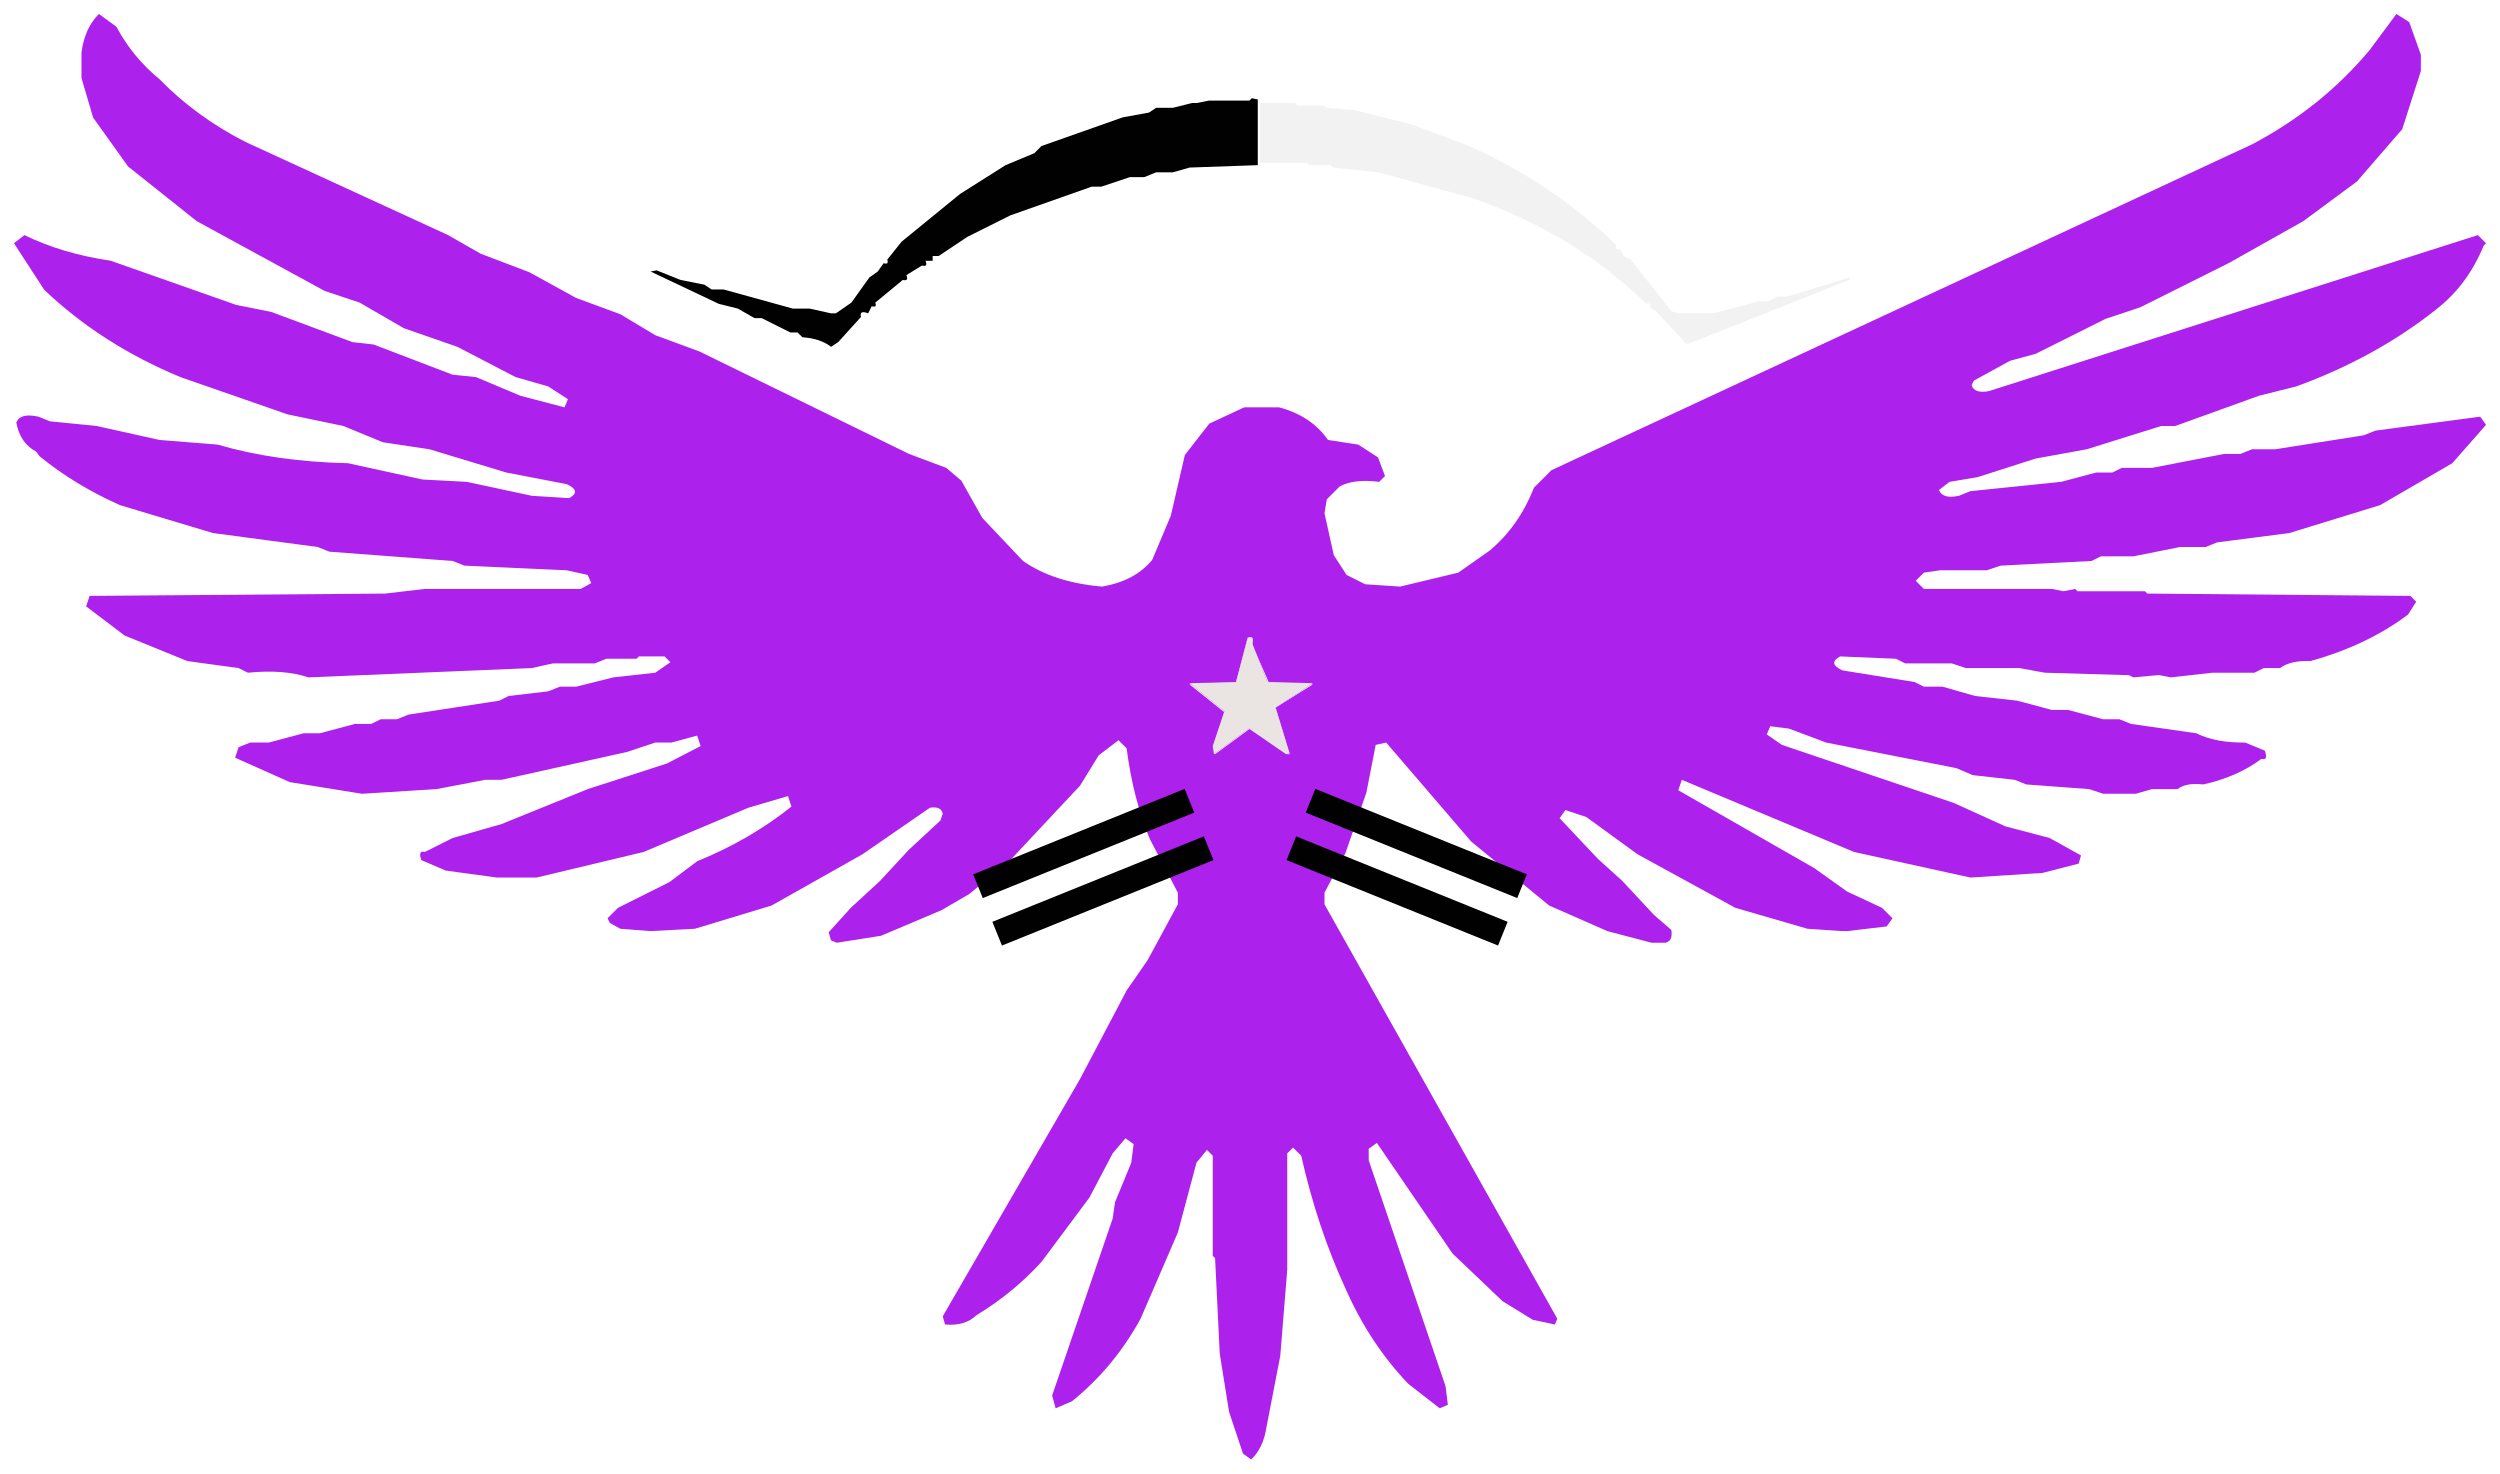
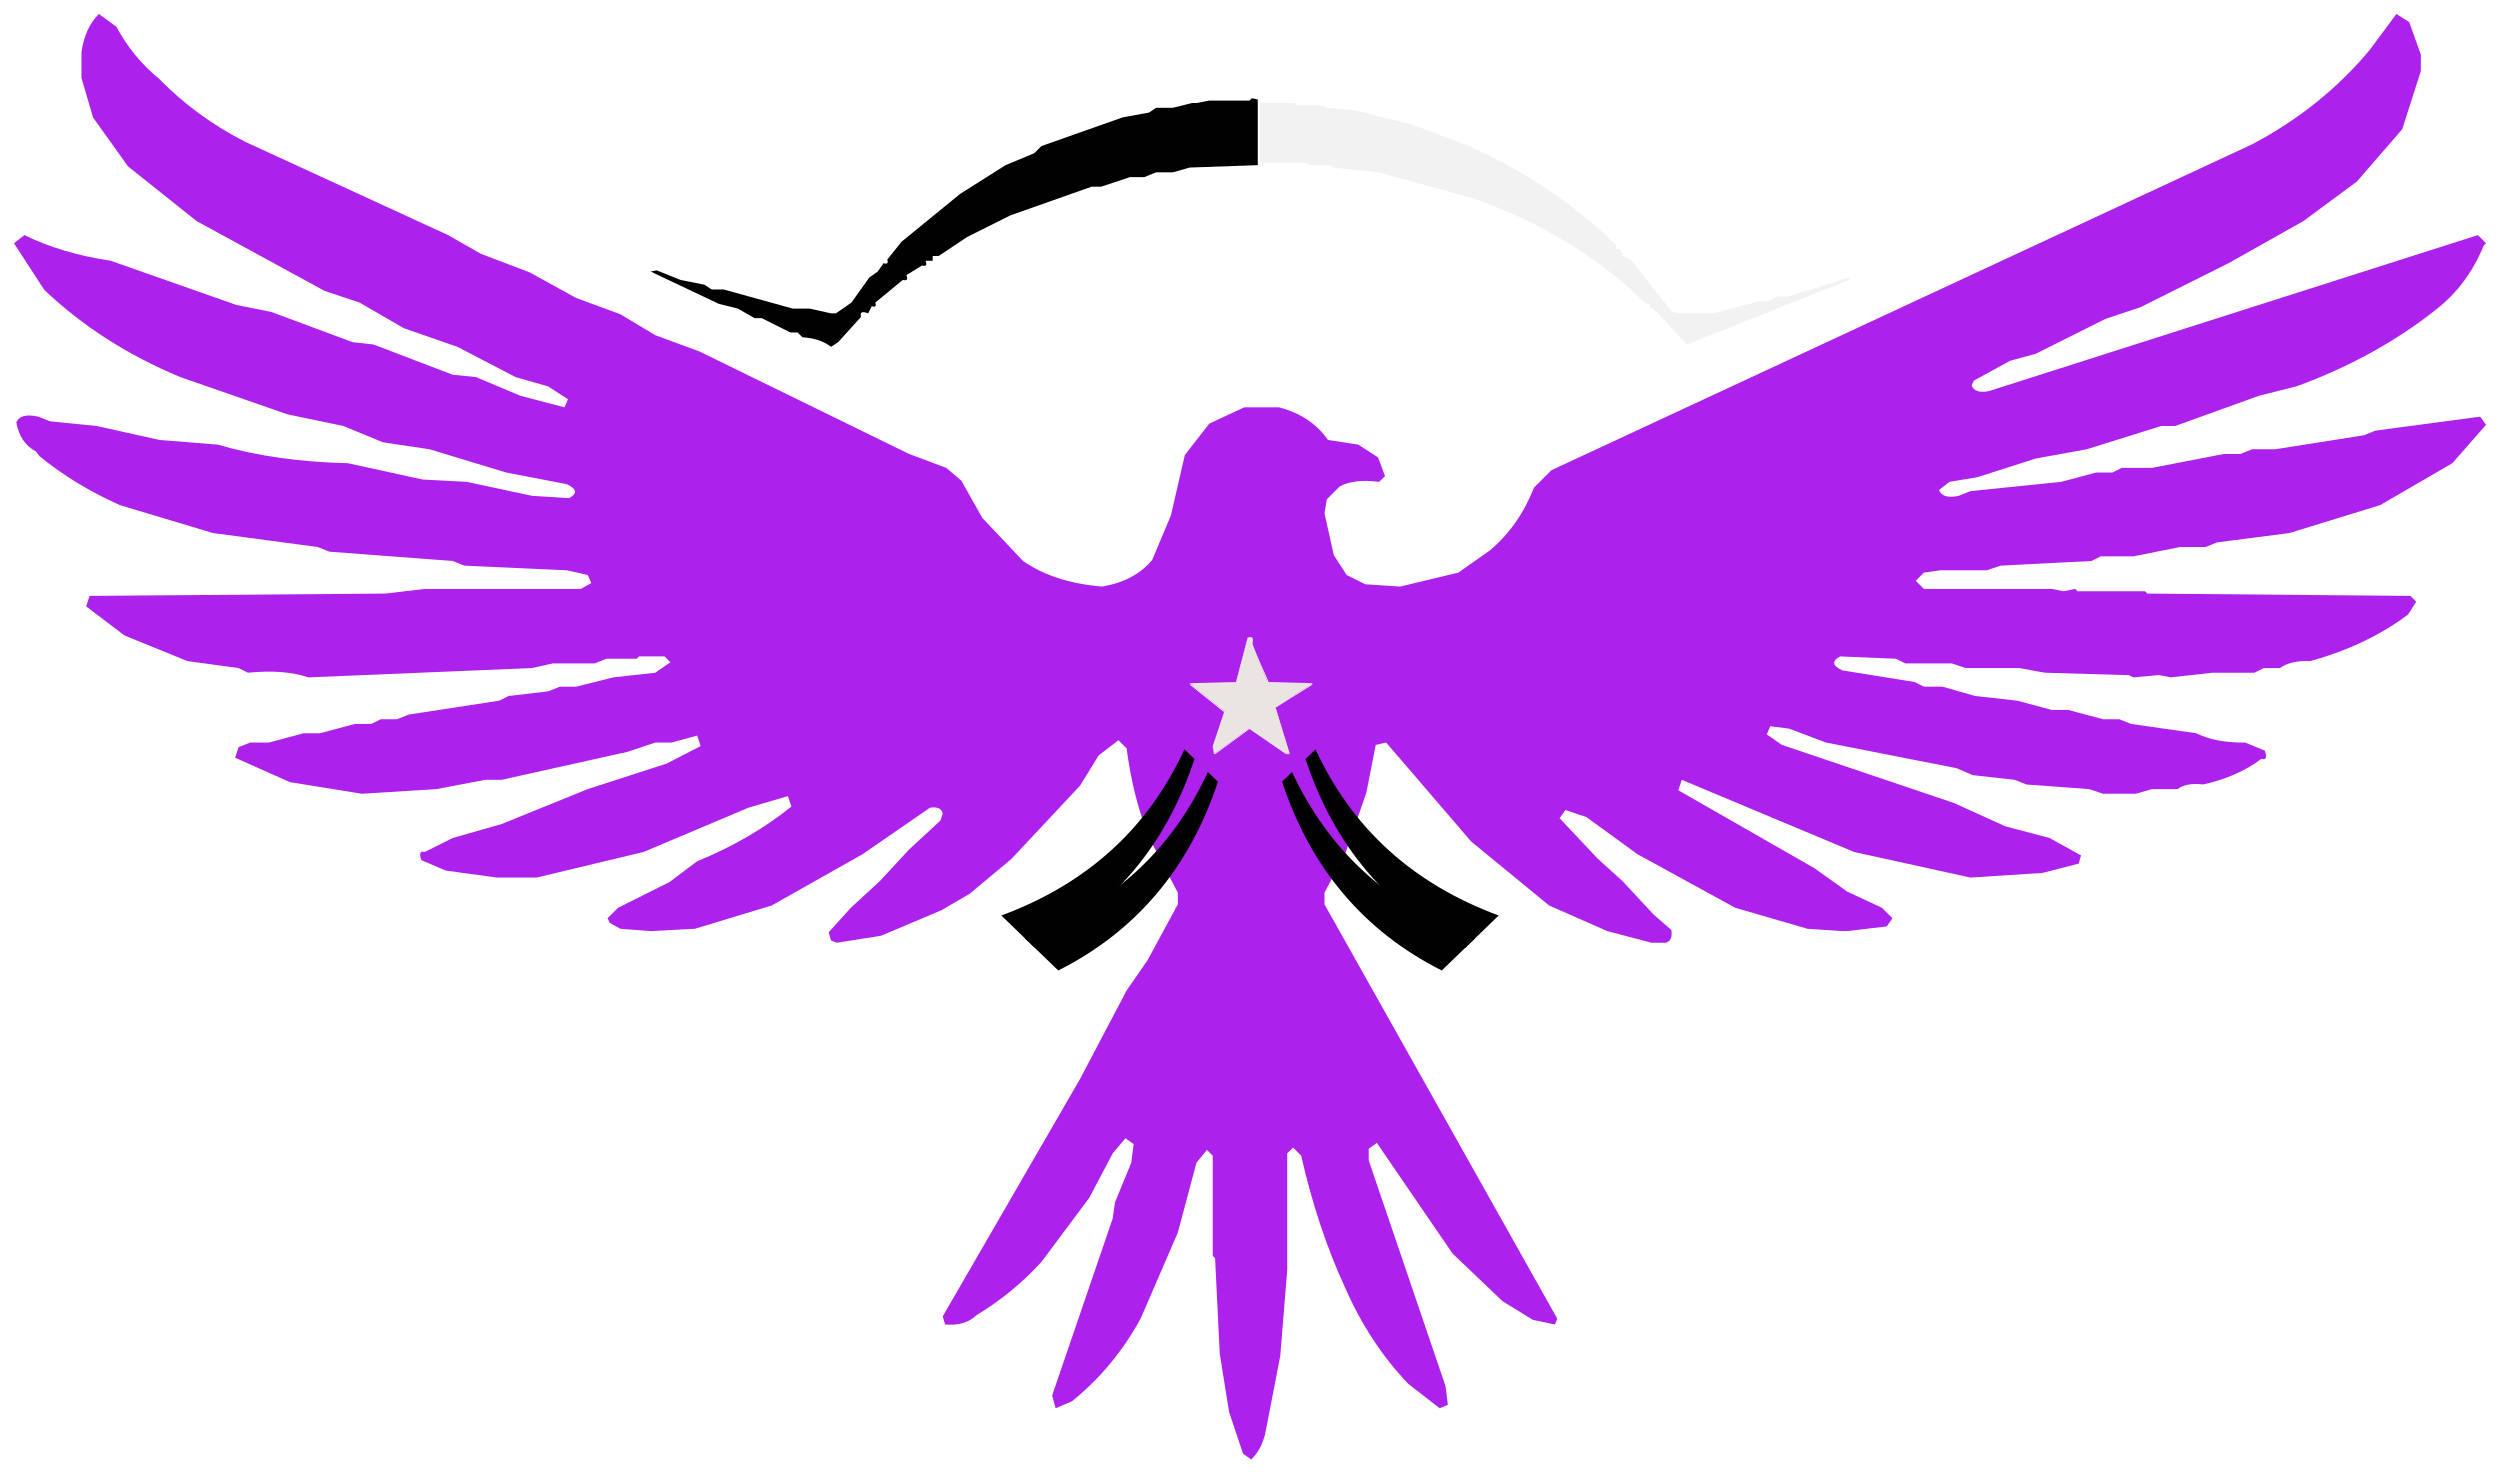
<svg xmlns="http://www.w3.org/2000/svg" viewBox="167 84 1074 633">
  <g fill="#AD21ED">
    <path d="M 209.5 90 L 217 95.5 Q 224.2 108.8 235.5 118 Q 251.3 134.2 272.5 145 L 359.5 185 L 373.5 193 L 394.5 201 L 414.5 212 L 433.5 219 L 448.5 228 L 467.5 235 L 557.5 279 L 573.5 285 L 580 290.5 L 589 306.5 L 606.5 325 Q 619.75 334.25 640.5 336 Q 654.57 333.57 662 324.5 L 670 305.5 L 676 279.5 L 686.5 266 L 701.5 259 L 716.5 259 Q 730.33 262.67 737.5 273 L 750.5 275 L 759 280.5 L 762 288.5 L 759.5 291 Q 748.63 289.62 742.5 293 L 737 298.5 L 736 304.5 L 740 322.5 L 745.5 331 L 753.5 335 L 768.5 336 L 793.5 330 L 807 320.5 Q 819.51 310.01 826 293.5 L 833.5 286 L 1134.5 146 Q 1164.29 130.29 1185 105.5 L 1196.5 90 L 1202 93.5 L 1207 107.5 L 1207 114.5 L 1199 139.5 L 1179.5 162 L 1156.5 179 L 1124.5 197 L 1086.5 216 L 1071.5 221 L 1041.5 236 L 1030.5 239 L 1015 247.5 L 1014 249.5 Q 1015.25 253.25 1021.5 252 L 1231.5 185 L 1235 188.5 L 1234 189.5 Q 1227.02 206.52 1213.5 217 Q 1187.57 237.57 1153.5 250 L 1137.5 254 L 1101.5 267 L 1095.5 267 L 1063.5 277 L 1041.5 281 L 1016.5 289 L 1004.5 291 L 1000 294.5 Q 1001.5 298.5 1008.5 297 L 1013.5 295 L 1052.5 291 L 1067.5 287 L 1074.5 287 L 1078.5 285 L 1091.5 285 L 1122.5 279 L 1129.5 279 L 1134.5 277 L 1144.5 277 L 1182.5 271 L 1187.5 269 L 1232.5 263 L 1235 266.5 L 1220.5 283 L 1189.5 301 L 1150.5 313 L 1119.5 317 L 1114.5 319 L 1103.5 319 L 1083.5 323 L 1069.5 323 L 1065.5 325 L 1026.5 327 L 1020.5 329 L 1000.5 329 L 993.5 330 L 990 333.5 L 993.5 337 L 1048.5 337 L 1053.5 338 L 1058.5 337 L 1059.5 338 L 1088.5 338 L 1089.5 339 L 1202.5 340 L 1205 342.5 L 1201.5 348 Q 1183.8 361.3 1159.5 368 Q 1151.13 367.63 1146.5 371 L 1139.5 371 L 1135.5 373 L 1117.5 373 L 1099.5 375 L 1094.5 374 L 1083.5 375 L 1081.5 374 L 1079.5 374 L 1045.5 373 L 1034.5 371 L 1011.5 371 L 1005.5 369 L 985.5 369 L 981.5 367 L 957.5 366 Q 952 369 958.5 372 L 989.5 377 L 993.5 379 L 1001.5 379 L 1015.5 383 L 1033.5 385 L 1048.5 389 L 1055.5 389 L 1070.5 393 L 1077.5 393 L 1082.5 395 L 1110.5 399 Q 1118.84 403.16 1131.5 403 L 1140 406.5 Q 1141.5 410.88 1138.5 410 Q 1128.23 417.73 1113.5 421 Q 1106.14 420.14 1102.5 423 L 1091.5 423 L 1084.5 425 L 1070.5 425 L 1064.5 423 L 1037.5 421 L 1032.5 419 L 1014.5 417 L 1007.5 414 L 951.5 403 L 935.5 397 L 927.5 396 L 926 399.5 L 932.5 404 L 1006.5 429 L 1028.5 439 L 1047.5 444 L 1061 451.5 L 1060 455 L 1044.5 459 L 1013.5 461 L 963.5 450 L 889.5 419 L 888 423.5 L 946.5 457 L 960.5 467 L 975.5 474 L 980 478.5 L 977.5 482 L 960.5 484 L 958.5 484 L 943.5 483 L 912.5 474 L 870.5 451 L 848.5 435 L 839.5 432 L 837 435.5 L 853.5 453 L 864 462.5 L 877.5 477 L 885 483.5 Q 885.75 488.25 882.5 489 L 876.5 489 L 857.5 484 L 832.5 473 L 799 445.5 L 762.5 403 L 758 404 L 754 424.5 L 745 450.5 L 736 467.5 L 736 472.5 L 836 650.5 L 835 653 L 825.5 651 L 812.5 643 L 791 622.5 L 758.5 575 L 755 577.5 L 755 582.5 L 788 679.5 L 789 687.5 L 785.5 689 L 772 678.5 Q 755.4 661.1 745 637.5 Q 733 611.5 726 580.5 L 722.5 577 L 720 579.5 L 720 629.5 L 717 666.5 L 711 697.5 Q 709.63 706.13 704.5 711 L 701 708.5 L 695 690.5 L 691 665.5 L 689 624.5 L 688 623.5 L 688 580.5 L 685.5 578 L 681 583.5 L 673 613.5 L 657 650.5 Q 645.5 671.5 627.5 686 L 620.5 689 L 619 683.5 L 645 607.5 L 646 600.5 L 653 583.5 L 654 575.5 L 650.5 573 L 645 579.5 L 635 598.5 L 614.5 626 Q 602.38 639.38 586.5 649 Q 581.62 653.77 573 653 L 572 649.5 L 631 547.5 L 651 509.5 L 660 496.5 L 673 472.5 L 673 467.5 L 661 444.5 Q 653.8 427.21 651 405.5 L 647.5 402 L 639 408.5 L 631 421.5 L 601.5 453 L 583.5 468 L 571.5 475 L 545.5 486 L 526.5 489 L 524 488 L 523 484.5 L 532.5 474 L 545 462.5 L 557.5 449 L 571 436.5 L 572 433.5 Q 571.25 430.25 566.5 431 L 537.5 451 L 498.5 473 L 465.5 483 L 446.5 484 L 433.5 483 L 429 480.5 L 428 478.5 L 432.5 474 L 454.5 463 L 466.5 454 Q 489.23 444.73 507 430.5 L 505.5 426 L 488.5 431 L 443.5 450 L 397.5 461 L 380.5 461 L 358.5 458 L 348 453.5 Q 346.5 449.12 349.5 450 L 361.5 444 L 382.5 438 L 419.5 423 L 453.5 412 L 468 404.5 L 466.5 400 L 455.5 403 L 448.5 403 L 436.5 407 L 382.5 419 L 375.5 419 L 354.5 423 L 322.5 425 L 291.5 420 L 268 409.5 L 269.5 405 L 274.5 403 L 282.5 403 L 297.5 399 L 304.5 399 L 319.5 395 L 326.5 395 L 330.5 393 L 337.5 393 L 342.5 391 L 381.5 385 L 385.5 383 L 402.5 381 L 407.5 379 L 414.5 379 L 430.5 375 L 448.5 373 L 455 368.5 L 452.5 366 L 441.5 366 L 440.5 367 L 427.5 367 L 422.5 369 L 404.5 369 L 395.5 371 L 299.5 375 Q 289.05 371.45 273.5 373 L 269.5 371 L 247.5 368 L 220.5 357 L 204 344.5 L 205.5 340 L 332.5 339 L 349.5 337 L 416.5 337 L 421 334.5 L 419.5 331 L 410.5 329 L 366.5 327 L 361.5 325 L 308.5 321 L 303.5 319 L 258.5 313 L 218.5 301 Q 198.98 292.25 184 280 L 182.5 278 Q 175.63 274.38 174 265.5 Q 175.75 261.25 183.5 263 L 188.5 265 L 208.5 267 L 235.5 273 L 260.5 275 Q 285.22 282.28 316.5 283 L 348.5 290 L 367.5 291 L 395.5 297 L 411.5 298 Q 417 295 410.5 292 L 384.5 287 L 351.5 277 L 331.5 274 L 314.5 267 L 290.5 262 L 244.5 246 Q 210.59 231.91 186 208.5 L 173 188.5 L 177.5 185 Q 193.59 192.91 214.5 196 L 268.5 215 L 283.5 218 L 318.5 231 L 327.5 232 L 361.5 245 L 371.5 246 L 390.5 254 L 409.5 259 L 411 255.5 L 402.5 250 L 388.5 246 L 363.5 233 L 340.5 225 L 321.5 214 L 306.5 209 L 251.5 179 L 222 155.5 L 207 134.5 L 202 117.5 L 202 106.5 Q 203.44 95.94 209.5 90 Z M 703 358 L 698 377 L 678 378 L 693 390 L 688 405 L 689 408 L 704 397 L 720 408 L 721 408 L 715 388 L 731 378 L 712 377 L 705 361 Q 706 357 703 358 Z " />
    <path d="M 703 358 Q 706 356.75 705 360.5 L 711.5 377 L 731 377.5 L 715 388 L 721 407.5 L 719.5 408 L 703.5 397 L 688.5 408 L 688 404.5 L 693 389.5 L 678 377.5 L 698 377 L 703 358 Z " />
  </g>
  <g fill="#EAE5E3">
    <path d="M 703 358 Q 706 356.75 705 360.5 L 711.5 377 L 731 377.5 L 715 388 L 721 407.5 L 719.5 408 L 703.5 397 L 688.5 408 L 688 404.5 L 693 389.5 L 678 377.5 L 698 377 L 703 358 Z " />
  </g>
  <g fill="#010101">
    <path d="M 704.77 126.2 L 707.34 126.71 L 707.34 154.95 L 678.07 155.98 L 670.88 158.03 L 663.69 158.03 L 658.56 160.09 L 652.4 160.09 L 640.07 164.2 L 635.97 164.2 L 601.05 176.52 L 582.57 185.76 L 570.24 193.98 L 567.68 193.98 L 567.68 196.03 L 564.6 196.03 Q 565.76 198.77 563.06 198.08 L 556.38 202.19 Q 557.54 204.93 554.84 204.25 L 543.03 214 Q 543.8 216.31 541.49 215.54 L 539.95 218.62 Q 536.1 217.08 536.87 220.16 L 527.11 230.95 L 524.03 233 Q 519.43 229.39 511.71 228.89 L 509.66 226.84 L 506.57 226.84 L 494.25 220.68 L 491.17 220.68 L 483.98 216.57 L 475.77 214.52 L 446.5 200.65 L 449.07 200.14 L 459.34 204.25 L 469.61 206.3 L 472.69 208.35 L 477.82 208.35 L 507.6 216.57 L 514.79 216.57 L 524.03 218.62 L 526.09 218.62 L 532.76 214 L 540.46 203.22 L 544.06 200.65 L 546.62 197.06 Q 548.94 197.83 548.17 195.52 L 554.33 187.82 L 579.49 167.28 L 599 154.95 L 611.32 149.82 L 614.4 146.74 L 649.32 134.42 L 660.61 132.36 L 663.69 130.31 L 670.88 130.31 L 679.1 128.25 L 681.15 128.25 L 686.29 127.23 L 703.74 127.23 L 704.77 126.2 Z " />
  </g>
  <g fill="#F2F2F2">
    <path d="M 708.36 128.25 L 723.25 128.25 L 724.28 129.28 L 735.58 129.28 L 736.6 130.31 L 748.93 131.33 L 773.57 137.5 L 798.22 146.74 Q 834.62 163.22 861.38 189.36 Q 860.61 191.67 862.92 190.9 L 864.46 193.98 L 867.54 195.52 L 884.99 217.6 L 887.56 218.62 L 902.97 218.62 L 922.48 213.49 L 926.58 213.49 L 930.69 211.43 L 934.8 211.43 L 961.5 203.22 L 961.5 204.25 L 891.67 231.97 L 878.32 217.6 L 875.75 216.06 Q 876.52 213.75 874.21 214.52 Q 844.18 184.98 800.27 169.33 L 759.2 158.03 L 739.69 155.98 L 738.66 154.95 L 729.42 154.95 L 728.39 153.93 L 708.36 153.93 L 708.36 128.25 Z " />
  </g>
  <g fill="#010101">
-     <path d="M 727.94 433.1 L 818.8 469.81 L 822.92 459.61 L 732.06 422.9 Z" />
-     <path d="M 719.7 453.5 L 810.56 490.21 L 814.68 480.01 L 723.82 443.3 Z" />
-     <path d="M 680.06 433.1 L 589.2 469.81 L 585.08 459.61 L 675.94 422.9 Z" />
-     <path d="M 688.3 453.5 L 597.44 490.21 L 593.32 480.01 L 684.18 443.3 Z" />
+     <path d="M 727.84 410.08 Q 746.32 465.92 796.44 491.2 L 810.83 477.3 Q 755.67 456.89 732.16 405.92 Z" />
+     <path d="M 717.77 419.81 Q 736.24 475.65 786.37 500.92 L 800.76 487.03 Q 745.6 466.62 722.09 415.64 Z" />
+     <path d="M 680.16 410.08 Q 661.68 465.92 611.56 491.2 L 597.17 477.3 Q 652.33 456.89 675.84 405.92 Z" />
+     <path d="M 690.23 419.81 Q 671.76 475.65 621.63 500.92 L 607.24 487.03 Q 662.4 466.62 685.91 415.64 Z" />
  </g>
</svg>
